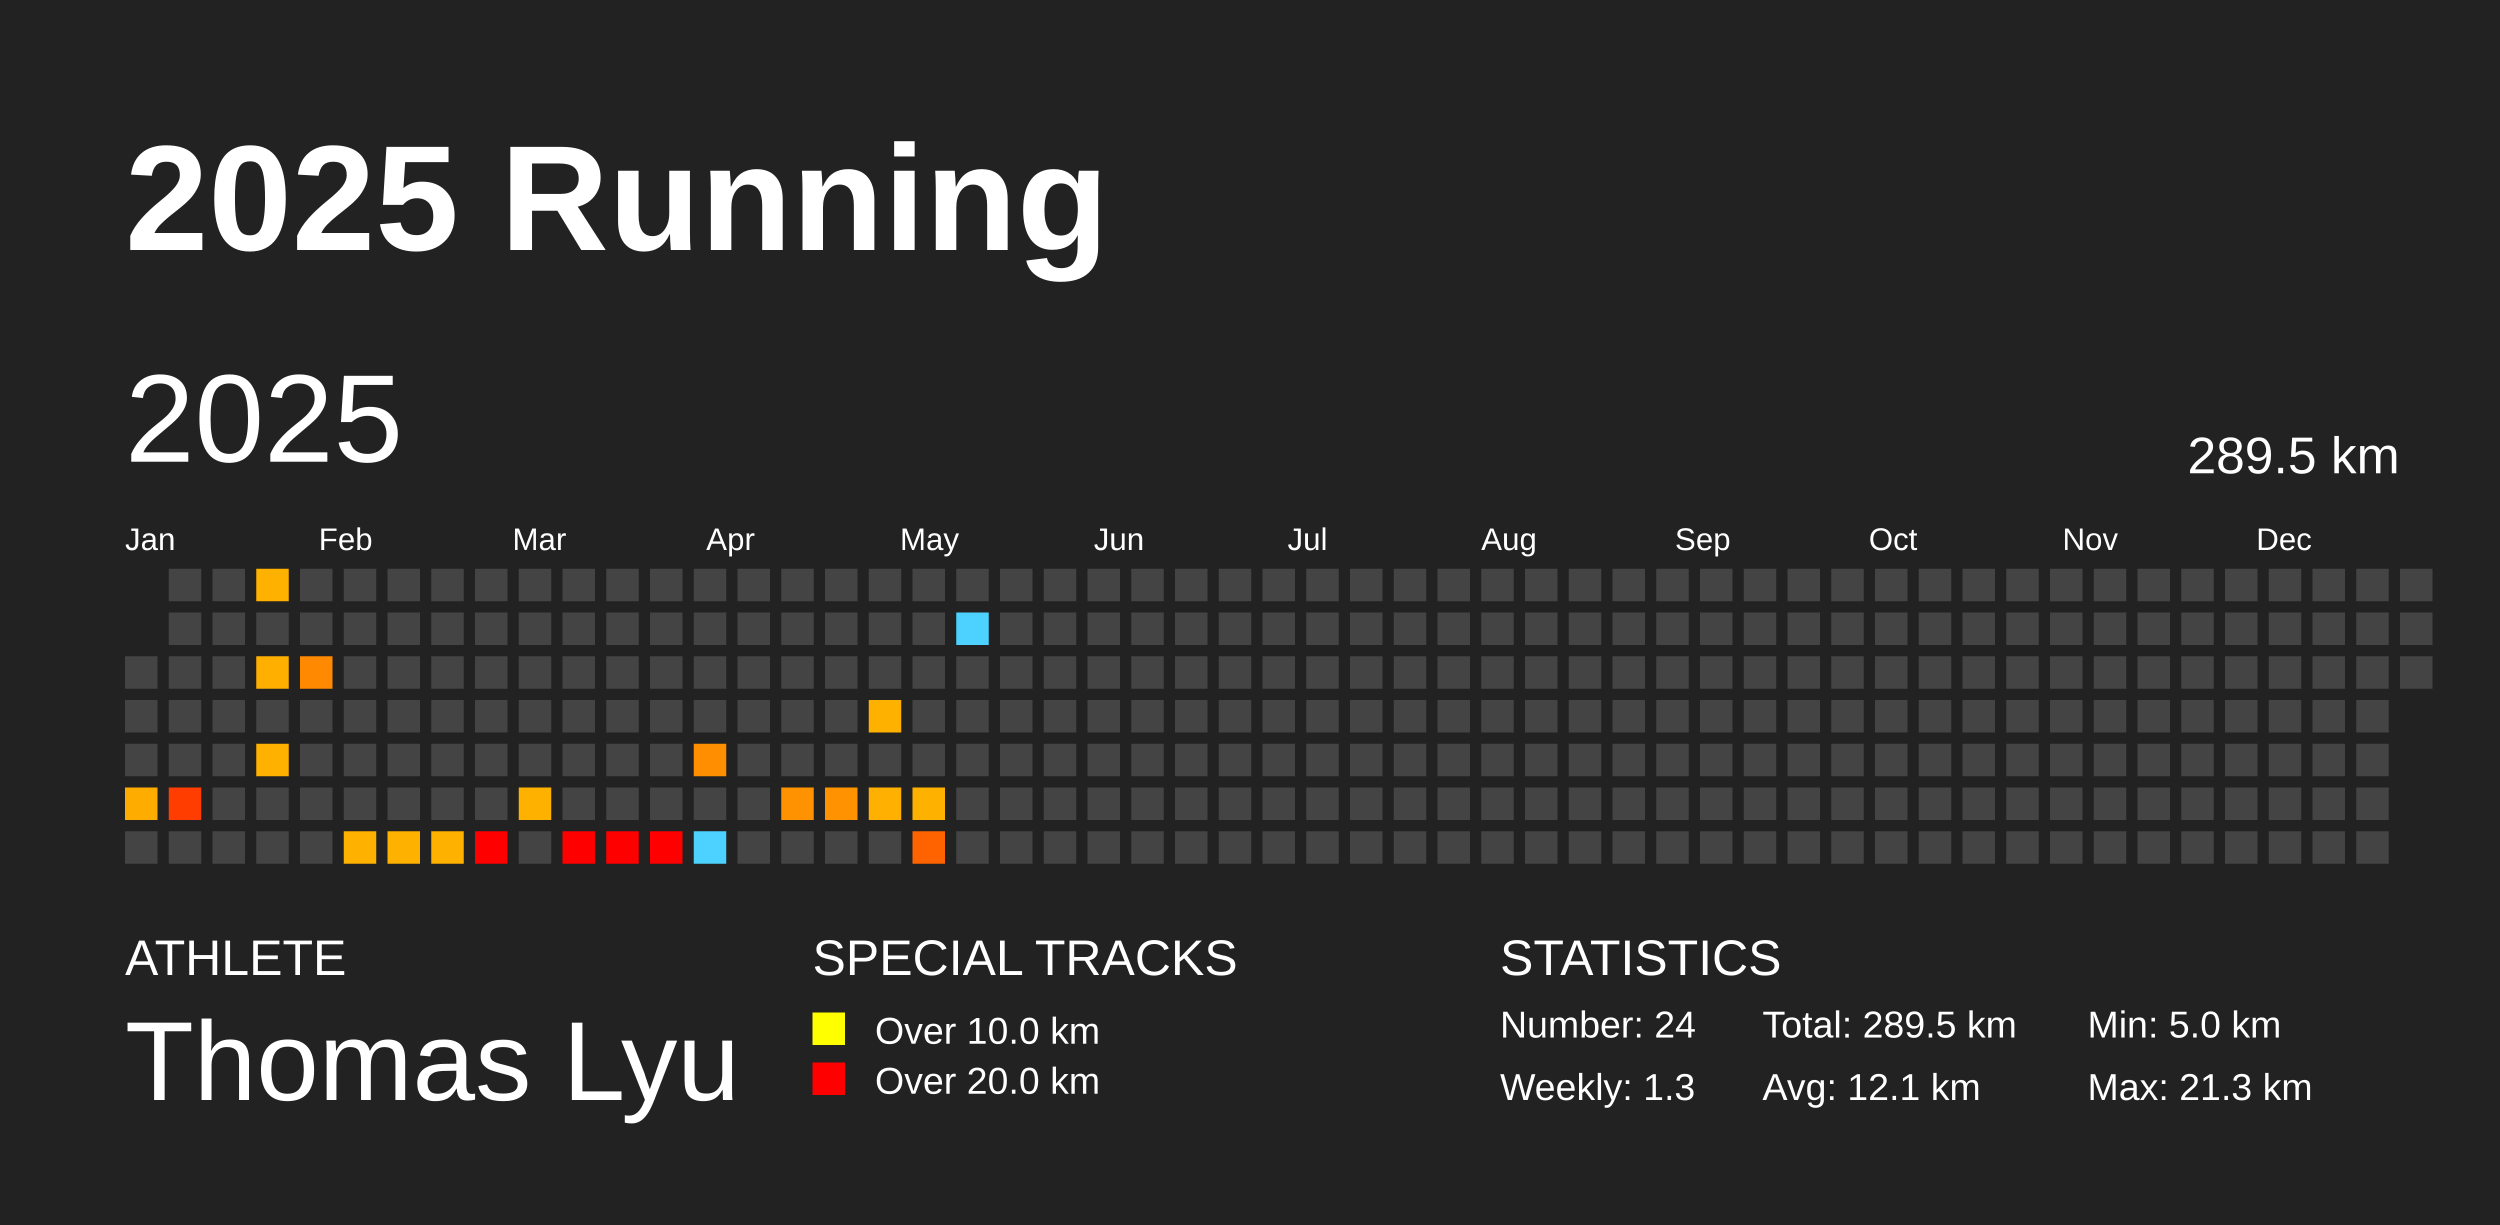
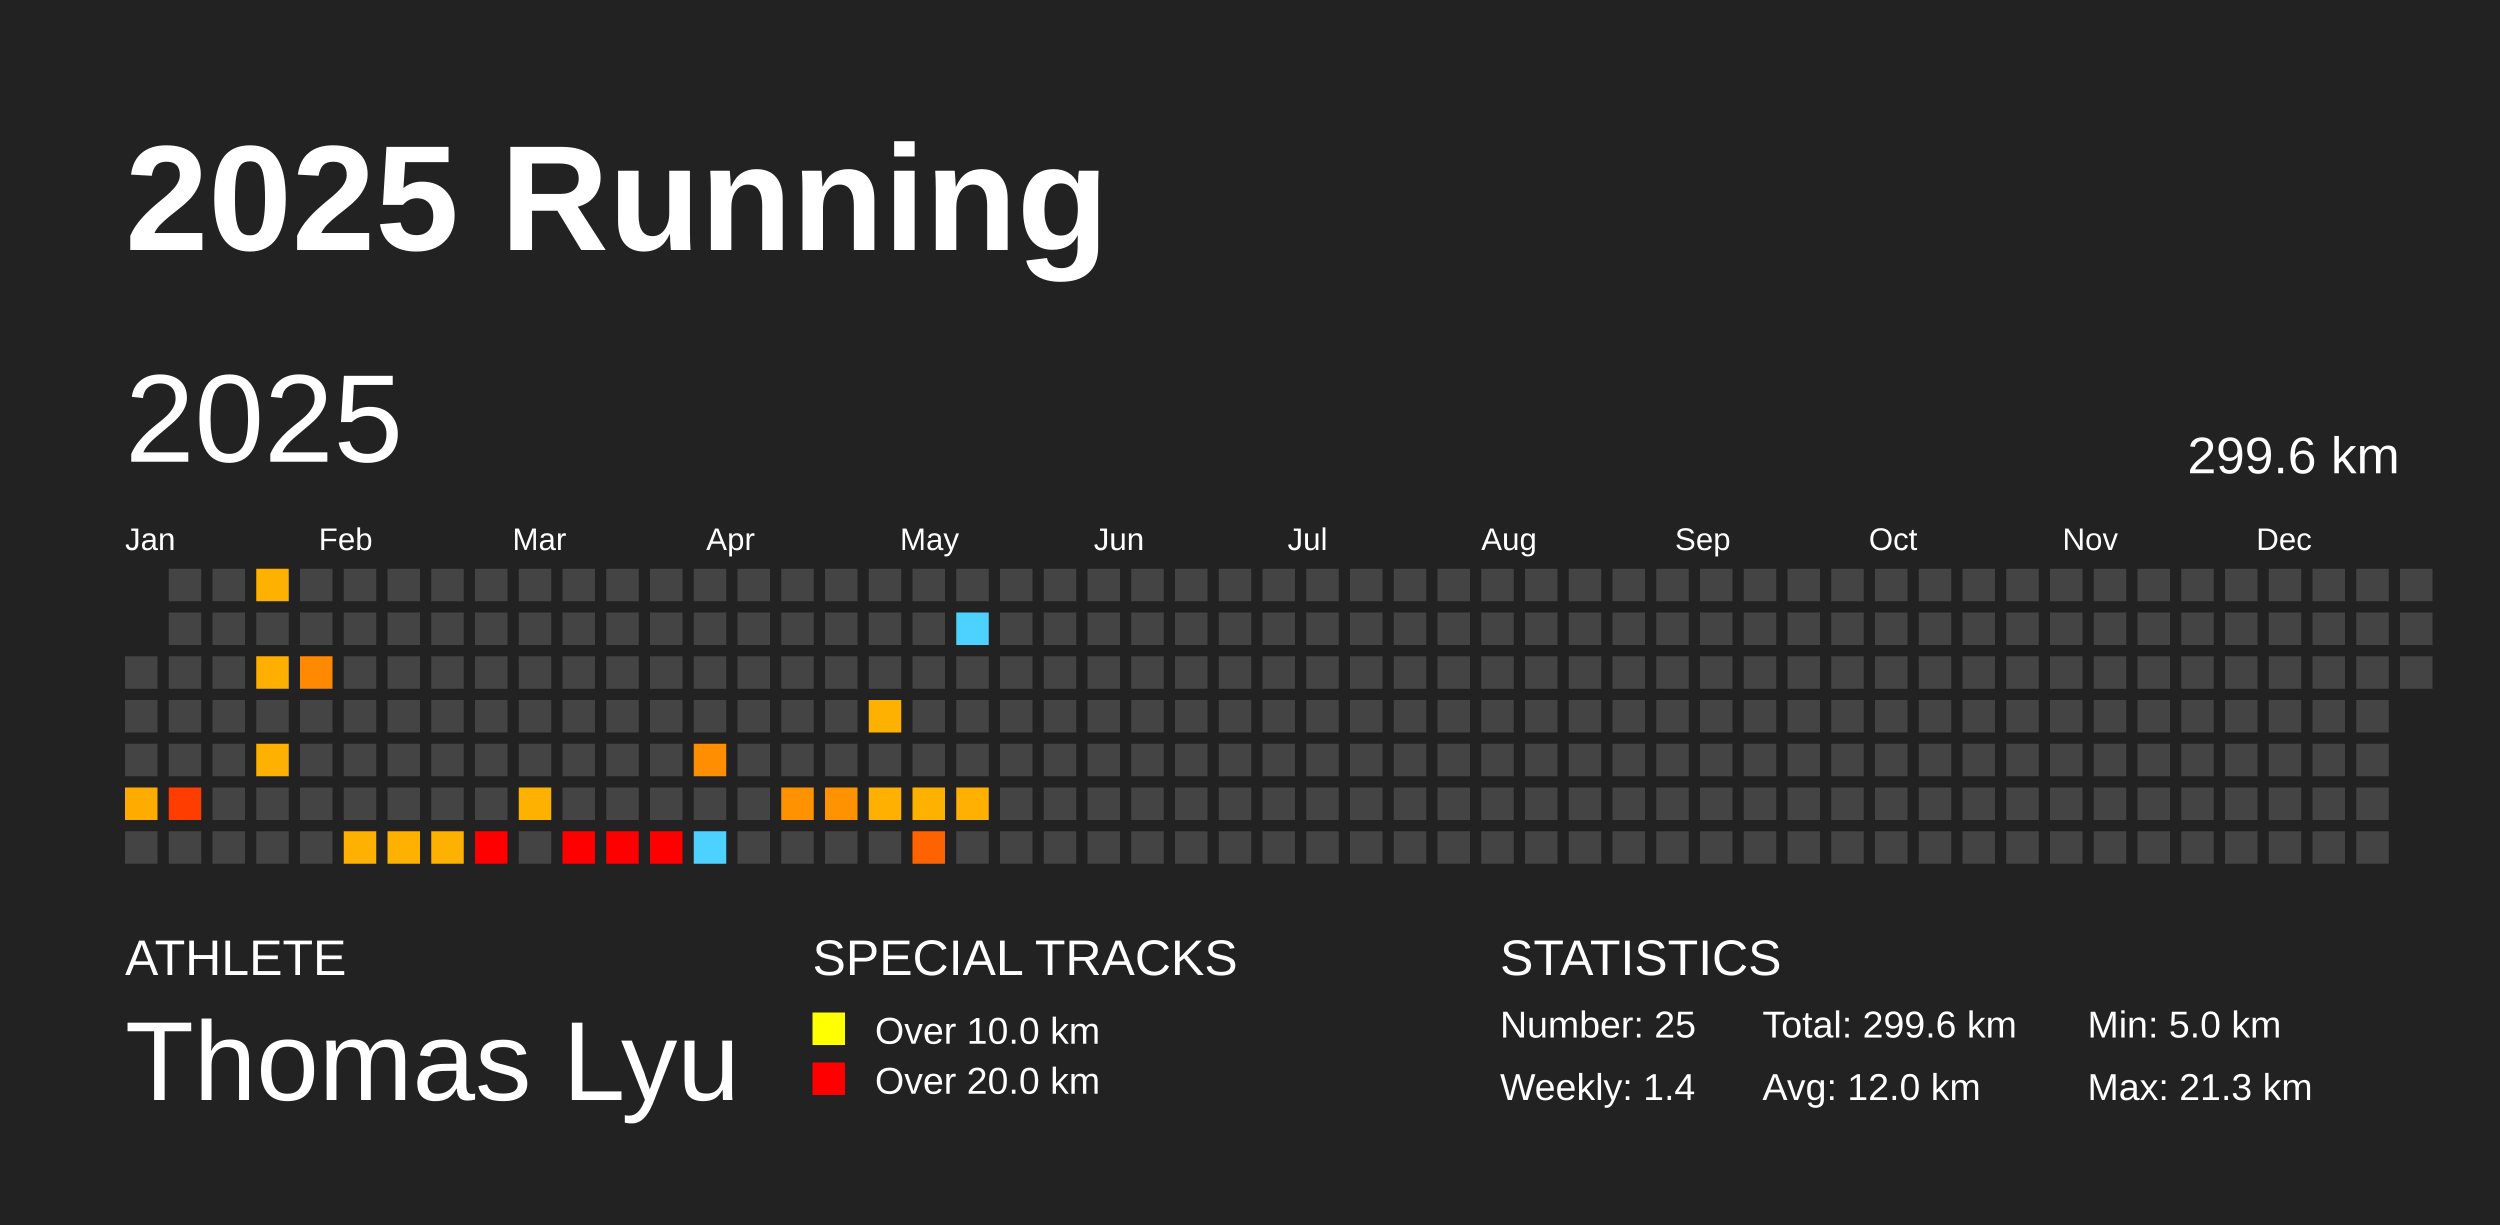
<svg xmlns="http://www.w3.org/2000/svg" baseProfile="full" height="98mm" version="1.1" viewBox="0,0,200,98" width="200mm">
  <defs />
  <rect fill="#222222" height="98" width="200" x="0" y="0" />
  <text fill="#FFFFFF" style="font-size:12px; font-family:Arial; font-weight:bold;" x="10" y="20">2025 Running</text>
  <text fill="#FFFFFF" style="font-size:4px; font-family:Arial" x="10" y="78">ATHLETE</text>
  <text fill="#FFFFFF" style="font-size:9px; font-family:Arial" x="10" y="88">Thomas Lyu</text>
  <text fill="#FFFFFF" style="font-size:4px; font-family:Arial" x="65" y="78">SPECIAL TRACKS</text>
  <rect fill="yellow" height="2.6" width="2.6" x="65" y="81" />
  <text fill="#FFFFFF" style="font-size:3px; font-family:Arial" x="70" y="83.5">Over 10.0 km</text>
  <rect fill="red" height="2.6" width="2.6" x="65" y="85" />
  <text fill="#FFFFFF" style="font-size:3px; font-family:Arial" x="70" y="87.5">Over 20.0 km</text>
  <text fill="#FFFFFF" style="font-size:4px; font-family:Arial" x="120" y="78">STATISTICS</text>
-   <text fill="#FFFFFF" style="font-size:3px; font-family:Arial" x="120" y="83">Number: 24</text>
-   <text fill="#FFFFFF" style="font-size:3px; font-family:Arial" x="120" y="88">Weekly: 1.3</text>
-   <text fill="#FFFFFF" style="font-size:3px; font-family:Arial" x="141" y="83">Total: 289.5 km</text>
-   <text fill="#FFFFFF" style="font-size:3px; font-family:Arial" x="141" y="88">Avg: 12.1 km</text>
+   <text fill="#FFFFFF" style="font-size:3px; font-family:Arial" x="120" y="83">Number: 25</text>
+   <text fill="#FFFFFF" style="font-size:3px; font-family:Arial" x="120" y="88">Weekly: 1.4</text>
+   <text fill="#FFFFFF" style="font-size:3px; font-family:Arial" x="141" y="83">Total: 299.6 km</text>
+   <text fill="#FFFFFF" style="font-size:3px; font-family:Arial" x="141" y="88">Avg: 12.0 km</text>
  <text fill="#FFFFFF" style="font-size:3px; font-family:Arial" x="167" y="83">Min: 5.0 km</text>
  <text fill="#FFFFFF" style="font-size:3px; font-family:Arial" x="167" y="88">Max: 21.3 km</text>
  <text dominant-baseline="hanging" fill="#FFFFFF" style="font-size:10.0px; font-family:Arial;" x="10" y="30">2025</text>
-   <text dominant-baseline="hanging" fill="#FFFFFF" style="font-size:4.125px; font-family:Arial;" x="175" y="35">289.5 km</text>
+   <text dominant-baseline="hanging" fill="#FFFFFF" style="font-size:4.125px; font-family:Arial;" x="175" y="35">299.6 km</text>
  <text fill="#FFFFFF" style="font-size:2.5px; font-family:Arial" x="10.0" y="44">Jan</text>
  <text fill="#FFFFFF" style="font-size:2.5px; font-family:Arial" x="25.5" y="44">Feb</text>
  <text fill="#FFFFFF" style="font-size:2.5px; font-family:Arial" x="41.0" y="44">Mar</text>
  <text fill="#FFFFFF" style="font-size:2.5px; font-family:Arial" x="56.5" y="44">Apr</text>
  <text fill="#FFFFFF" style="font-size:2.5px; font-family:Arial" x="72.0" y="44">May</text>
  <text fill="#FFFFFF" style="font-size:2.5px; font-family:Arial" x="87.5" y="44">Jun</text>
  <text fill="#FFFFFF" style="font-size:2.5px; font-family:Arial" x="103.0" y="44">Jul</text>
  <text fill="#FFFFFF" style="font-size:2.5px; font-family:Arial" x="118.5" y="44">Aug</text>
  <text fill="#FFFFFF" style="font-size:2.5px; font-family:Arial" x="134.0" y="44">Sep</text>
  <text fill="#FFFFFF" style="font-size:2.5px; font-family:Arial" x="149.5" y="44">Oct</text>
  <text fill="#FFFFFF" style="font-size:2.5px; font-family:Arial" x="165.0" y="44">Nov</text>
  <text fill="#FFFFFF" style="font-size:2.5px; font-family:Arial" x="180.5" y="44">Dec</text>
  <rect fill="#444444" height="2.6" width="2.6" x="10.0" y="52.5" />
  <rect fill="#444444" height="2.6" width="2.6" x="10.0" y="56.0" />
  <rect fill="#444444" height="2.6" width="2.6" x="10.0" y="59.5" />
  <rect fill="#ffac00" height="2.6" width="2.6" x="10.0" y="63.0" />
  <rect fill="#444444" height="2.6" width="2.6" x="10.0" y="66.5" />
  <rect fill="#444444" height="2.6" width="2.6" x="13.5" y="45.5" />
  <rect fill="#444444" height="2.6" width="2.6" x="13.5" y="49.0" />
  <rect fill="#444444" height="2.6" width="2.6" x="13.5" y="52.5" />
  <rect fill="#444444" height="2.6" width="2.6" x="13.5" y="56.0" />
  <rect fill="#444444" height="2.6" width="2.6" x="13.5" y="59.5" />
  <rect fill="#ff3d00" height="2.6" width="2.6" x="13.5" y="63.0" />
  <rect fill="#444444" height="2.6" width="2.6" x="13.5" y="66.5" />
  <rect fill="#444444" height="2.6" width="2.6" x="17.0" y="45.5" />
  <rect fill="#444444" height="2.6" width="2.6" x="17.0" y="49.0" />
  <rect fill="#444444" height="2.6" width="2.6" x="17.0" y="52.5" />
  <rect fill="#444444" height="2.6" width="2.6" x="17.0" y="56.0" />
  <rect fill="#444444" height="2.6" width="2.6" x="17.0" y="59.5" />
  <rect fill="#444444" height="2.6" width="2.6" x="17.0" y="63.0" />
  <rect fill="#444444" height="2.6" width="2.6" x="17.0" y="66.5" />
  <rect fill="#ffb100" height="2.6" width="2.6" x="20.5" y="45.5" />
  <rect fill="#444444" height="2.6" width="2.6" x="20.5" y="49.0" />
  <rect fill="#ffaf00" height="2.6" width="2.6" x="20.5" y="52.5" />
  <rect fill="#444444" height="2.6" width="2.6" x="20.5" y="56.0" />
  <rect fill="#ffb100" height="2.6" width="2.6" x="20.5" y="59.5" />
  <rect fill="#444444" height="2.6" width="2.6" x="20.5" y="63.0" />
  <rect fill="#444444" height="2.6" width="2.6" x="20.5" y="66.5" />
  <rect fill="#444444" height="2.6" width="2.6" x="24.0" y="45.5" />
  <rect fill="#444444" height="2.6" width="2.6" x="24.0" y="49.0" />
  <rect fill="#ff8900" height="2.6" width="2.6" x="24.0" y="52.5" />
  <rect fill="#444444" height="2.6" width="2.6" x="24.0" y="56.0" />
  <rect fill="#444444" height="2.6" width="2.6" x="24.0" y="59.5" />
  <rect fill="#444444" height="2.6" width="2.6" x="24.0" y="63.0" />
  <rect fill="#444444" height="2.6" width="2.6" x="24.0" y="66.5" />
  <rect fill="#444444" height="2.6" width="2.6" x="27.5" y="45.5" />
  <rect fill="#444444" height="2.6" width="2.6" x="27.5" y="49.0" />
  <rect fill="#444444" height="2.6" width="2.6" x="27.5" y="52.5" />
  <rect fill="#444444" height="2.6" width="2.6" x="27.5" y="56.0" />
  <rect fill="#444444" height="2.6" width="2.6" x="27.5" y="59.5" />
  <rect fill="#444444" height="2.6" width="2.6" x="27.5" y="63.0" />
  <rect fill="#ffb100" height="2.6" width="2.6" x="27.5" y="66.5" />
  <rect fill="#444444" height="2.6" width="2.6" x="31.0" y="45.5" />
  <rect fill="#444444" height="2.6" width="2.6" x="31.0" y="49.0" />
  <rect fill="#444444" height="2.6" width="2.6" x="31.0" y="52.5" />
  <rect fill="#444444" height="2.6" width="2.6" x="31.0" y="56.0" />
  <rect fill="#444444" height="2.6" width="2.6" x="31.0" y="59.5" />
  <rect fill="#444444" height="2.6" width="2.6" x="31.0" y="63.0" />
  <rect fill="#ffb100" height="2.6" width="2.6" x="31.0" y="66.5" />
  <rect fill="#444444" height="2.6" width="2.6" x="34.5" y="45.5" />
  <rect fill="#444444" height="2.6" width="2.6" x="34.5" y="49.0" />
  <rect fill="#444444" height="2.6" width="2.6" x="34.5" y="52.5" />
  <rect fill="#444444" height="2.6" width="2.6" x="34.5" y="56.0" />
  <rect fill="#444444" height="2.6" width="2.6" x="34.5" y="59.5" />
  <rect fill="#444444" height="2.6" width="2.6" x="34.5" y="63.0" />
  <rect fill="#ffb100" height="2.6" width="2.6" x="34.5" y="66.5" />
  <rect fill="#444444" height="2.6" width="2.6" x="38.0" y="45.5" />
  <rect fill="#444444" height="2.6" width="2.6" x="38.0" y="49.0" />
  <rect fill="#444444" height="2.6" width="2.6" x="38.0" y="52.5" />
  <rect fill="#444444" height="2.6" width="2.6" x="38.0" y="56.0" />
  <rect fill="#444444" height="2.6" width="2.6" x="38.0" y="59.5" />
  <rect fill="#444444" height="2.6" width="2.6" x="38.0" y="63.0" />
  <rect fill="red" height="2.6" width="2.6" x="38.0" y="66.5" />
  <rect fill="#444444" height="2.6" width="2.6" x="41.5" y="45.5" />
  <rect fill="#444444" height="2.6" width="2.6" x="41.5" y="49.0" />
  <rect fill="#444444" height="2.6" width="2.6" x="41.5" y="52.5" />
  <rect fill="#444444" height="2.6" width="2.6" x="41.5" y="56.0" />
  <rect fill="#444444" height="2.6" width="2.6" x="41.5" y="59.5" />
  <rect fill="#ffb100" height="2.6" width="2.6" x="41.5" y="63.0" />
  <rect fill="#444444" height="2.6" width="2.6" x="41.5" y="66.5" />
  <rect fill="#444444" height="2.6" width="2.6" x="45.0" y="45.5" />
  <rect fill="#444444" height="2.6" width="2.6" x="45.0" y="49.0" />
  <rect fill="#444444" height="2.6" width="2.6" x="45.0" y="52.5" />
  <rect fill="#444444" height="2.6" width="2.6" x="45.0" y="56.0" />
  <rect fill="#444444" height="2.6" width="2.6" x="45.0" y="59.5" />
  <rect fill="#444444" height="2.6" width="2.6" x="45.0" y="63.0" />
  <rect fill="red" height="2.6" width="2.6" x="45.0" y="66.5" />
  <rect fill="#444444" height="2.6" width="2.6" x="48.5" y="45.5" />
  <rect fill="#444444" height="2.6" width="2.6" x="48.5" y="49.0" />
  <rect fill="#444444" height="2.6" width="2.6" x="48.5" y="52.5" />
  <rect fill="#444444" height="2.6" width="2.6" x="48.5" y="56.0" />
  <rect fill="#444444" height="2.6" width="2.6" x="48.5" y="59.5" />
  <rect fill="#444444" height="2.6" width="2.6" x="48.5" y="63.0" />
  <rect fill="red" height="2.6" width="2.6" x="48.5" y="66.5" />
  <rect fill="#444444" height="2.6" width="2.6" x="52.0" y="45.5" />
  <rect fill="#444444" height="2.6" width="2.6" x="52.0" y="49.0" />
  <rect fill="#444444" height="2.6" width="2.6" x="52.0" y="52.5" />
  <rect fill="#444444" height="2.6" width="2.6" x="52.0" y="56.0" />
  <rect fill="#444444" height="2.6" width="2.6" x="52.0" y="59.5" />
  <rect fill="#444444" height="2.6" width="2.6" x="52.0" y="63.0" />
  <rect fill="red" height="2.6" width="2.6" x="52.0" y="66.5" />
  <rect fill="#444444" height="2.6" width="2.6" x="55.5" y="45.5" />
  <rect fill="#444444" height="2.6" width="2.6" x="55.5" y="49.0" />
  <rect fill="#444444" height="2.6" width="2.6" x="55.5" y="52.5" />
  <rect fill="#444444" height="2.6" width="2.6" x="55.5" y="56.0" />
  <rect fill="#ff8f00" height="2.6" width="2.6" x="55.5" y="59.5" />
  <rect fill="#444444" height="2.6" width="2.6" x="55.5" y="63.0" />
  <rect fill="#4dd2ff" height="2.6" width="2.6" x="55.5" y="66.5" />
  <rect fill="#444444" height="2.6" width="2.6" x="59.0" y="45.5" />
  <rect fill="#444444" height="2.6" width="2.6" x="59.0" y="49.0" />
  <rect fill="#444444" height="2.6" width="2.6" x="59.0" y="52.5" />
  <rect fill="#444444" height="2.6" width="2.6" x="59.0" y="56.0" />
  <rect fill="#444444" height="2.6" width="2.6" x="59.0" y="59.5" />
  <rect fill="#444444" height="2.6" width="2.6" x="59.0" y="63.0" />
  <rect fill="#444444" height="2.6" width="2.6" x="59.0" y="66.5" />
  <rect fill="#444444" height="2.6" width="2.6" x="62.5" y="45.5" />
  <rect fill="#444444" height="2.6" width="2.6" x="62.5" y="49.0" />
  <rect fill="#444444" height="2.6" width="2.6" x="62.5" y="52.5" />
  <rect fill="#444444" height="2.6" width="2.6" x="62.5" y="56.0" />
  <rect fill="#444444" height="2.6" width="2.6" x="62.5" y="59.5" />
  <rect fill="#ff9200" height="2.6" width="2.6" x="62.5" y="63.0" />
  <rect fill="#444444" height="2.6" width="2.6" x="62.5" y="66.5" />
  <rect fill="#444444" height="2.6" width="2.6" x="66.0" y="45.5" />
  <rect fill="#444444" height="2.6" width="2.6" x="66.0" y="49.0" />
  <rect fill="#444444" height="2.6" width="2.6" x="66.0" y="52.5" />
  <rect fill="#444444" height="2.6" width="2.6" x="66.0" y="56.0" />
  <rect fill="#444444" height="2.6" width="2.6" x="66.0" y="59.5" />
  <rect fill="#ff9200" height="2.6" width="2.6" x="66.0" y="63.0" />
  <rect fill="#444444" height="2.6" width="2.6" x="66.0" y="66.5" />
  <rect fill="#444444" height="2.6" width="2.6" x="69.5" y="45.5" />
  <rect fill="#444444" height="2.6" width="2.6" x="69.5" y="49.0" />
  <rect fill="#444444" height="2.6" width="2.6" x="69.5" y="52.5" />
  <rect fill="#ffb100" height="2.6" width="2.6" x="69.5" y="56.0" />
  <rect fill="#444444" height="2.6" width="2.6" x="69.5" y="59.5" />
  <rect fill="#ffb000" height="2.6" width="2.6" x="69.5" y="63.0" />
  <rect fill="#444444" height="2.6" width="2.6" x="69.5" y="66.5" />
  <rect fill="#444444" height="2.6" width="2.6" x="73.0" y="45.5" />
  <rect fill="#444444" height="2.6" width="2.6" x="73.0" y="49.0" />
  <rect fill="#444444" height="2.6" width="2.6" x="73.0" y="52.5" />
  <rect fill="#444444" height="2.6" width="2.6" x="73.0" y="56.0" />
  <rect fill="#444444" height="2.6" width="2.6" x="73.0" y="59.5" />
  <rect fill="#ffb100" height="2.6" width="2.6" x="73.0" y="63.0" />
  <rect fill="#ff6300" height="2.6" width="2.6" x="73.0" y="66.5" />
  <rect fill="#444444" height="2.6" width="2.6" x="76.5" y="45.5" />
  <rect fill="#4dd2ff" height="2.6" width="2.6" x="76.5" y="49.0" />
  <rect fill="#444444" height="2.6" width="2.6" x="76.5" y="52.5" />
  <rect fill="#444444" height="2.6" width="2.6" x="76.5" y="56.0" />
  <rect fill="#444444" height="2.6" width="2.6" x="76.5" y="59.5" />
-   <rect fill="#444444" height="2.6" width="2.6" x="76.5" y="63.0" />
+   <rect fill="#ffb000" height="2.6" width="2.6" x="76.5" y="63.0" />
  <rect fill="#444444" height="2.6" width="2.6" x="76.5" y="66.5" />
  <rect fill="#444444" height="2.6" width="2.6" x="80.0" y="45.5" />
  <rect fill="#444444" height="2.6" width="2.6" x="80.0" y="49.0" />
  <rect fill="#444444" height="2.6" width="2.6" x="80.0" y="52.5" />
  <rect fill="#444444" height="2.6" width="2.6" x="80.0" y="56.0" />
  <rect fill="#444444" height="2.6" width="2.6" x="80.0" y="59.5" />
  <rect fill="#444444" height="2.6" width="2.6" x="80.0" y="63.0" />
  <rect fill="#444444" height="2.6" width="2.6" x="80.0" y="66.5" />
  <rect fill="#444444" height="2.6" width="2.6" x="83.5" y="45.5" />
  <rect fill="#444444" height="2.6" width="2.6" x="83.5" y="49.0" />
  <rect fill="#444444" height="2.6" width="2.6" x="83.5" y="52.5" />
  <rect fill="#444444" height="2.6" width="2.6" x="83.5" y="56.0" />
  <rect fill="#444444" height="2.6" width="2.6" x="83.5" y="59.5" />
  <rect fill="#444444" height="2.6" width="2.6" x="83.5" y="63.0" />
  <rect fill="#444444" height="2.6" width="2.6" x="83.5" y="66.5" />
  <rect fill="#444444" height="2.6" width="2.6" x="87.0" y="45.5" />
  <rect fill="#444444" height="2.6" width="2.6" x="87.0" y="49.0" />
  <rect fill="#444444" height="2.6" width="2.6" x="87.0" y="52.5" />
  <rect fill="#444444" height="2.6" width="2.6" x="87.0" y="56.0" />
  <rect fill="#444444" height="2.6" width="2.6" x="87.0" y="59.5" />
  <rect fill="#444444" height="2.6" width="2.6" x="87.0" y="63.0" />
  <rect fill="#444444" height="2.6" width="2.6" x="87.0" y="66.5" />
  <rect fill="#444444" height="2.6" width="2.6" x="90.5" y="45.5" />
  <rect fill="#444444" height="2.6" width="2.6" x="90.5" y="49.0" />
  <rect fill="#444444" height="2.6" width="2.6" x="90.5" y="52.5" />
  <rect fill="#444444" height="2.6" width="2.6" x="90.5" y="56.0" />
  <rect fill="#444444" height="2.6" width="2.6" x="90.5" y="59.5" />
  <rect fill="#444444" height="2.6" width="2.6" x="90.5" y="63.0" />
  <rect fill="#444444" height="2.6" width="2.6" x="90.5" y="66.5" />
  <rect fill="#444444" height="2.6" width="2.6" x="94.0" y="45.5" />
  <rect fill="#444444" height="2.6" width="2.6" x="94.0" y="49.0" />
  <rect fill="#444444" height="2.6" width="2.6" x="94.0" y="52.5" />
  <rect fill="#444444" height="2.6" width="2.6" x="94.0" y="56.0" />
  <rect fill="#444444" height="2.6" width="2.6" x="94.0" y="59.5" />
  <rect fill="#444444" height="2.6" width="2.6" x="94.0" y="63.0" />
  <rect fill="#444444" height="2.6" width="2.6" x="94.0" y="66.5" />
  <rect fill="#444444" height="2.6" width="2.6" x="97.5" y="45.5" />
  <rect fill="#444444" height="2.6" width="2.6" x="97.5" y="49.0" />
  <rect fill="#444444" height="2.6" width="2.6" x="97.5" y="52.5" />
  <rect fill="#444444" height="2.6" width="2.6" x="97.5" y="56.0" />
  <rect fill="#444444" height="2.6" width="2.6" x="97.5" y="59.5" />
  <rect fill="#444444" height="2.6" width="2.6" x="97.5" y="63.0" />
  <rect fill="#444444" height="2.6" width="2.6" x="97.5" y="66.5" />
  <rect fill="#444444" height="2.6" width="2.6" x="101.0" y="45.5" />
  <rect fill="#444444" height="2.6" width="2.6" x="101.0" y="49.0" />
  <rect fill="#444444" height="2.6" width="2.6" x="101.0" y="52.5" />
  <rect fill="#444444" height="2.6" width="2.6" x="101.0" y="56.0" />
  <rect fill="#444444" height="2.6" width="2.6" x="101.0" y="59.5" />
  <rect fill="#444444" height="2.6" width="2.6" x="101.0" y="63.0" />
  <rect fill="#444444" height="2.6" width="2.6" x="101.0" y="66.5" />
  <rect fill="#444444" height="2.6" width="2.6" x="104.5" y="45.5" />
  <rect fill="#444444" height="2.6" width="2.6" x="104.5" y="49.0" />
  <rect fill="#444444" height="2.6" width="2.6" x="104.5" y="52.5" />
  <rect fill="#444444" height="2.6" width="2.6" x="104.5" y="56.0" />
  <rect fill="#444444" height="2.6" width="2.6" x="104.5" y="59.5" />
  <rect fill="#444444" height="2.6" width="2.6" x="104.5" y="63.0" />
  <rect fill="#444444" height="2.6" width="2.6" x="104.5" y="66.5" />
  <rect fill="#444444" height="2.6" width="2.6" x="108.0" y="45.5" />
  <rect fill="#444444" height="2.6" width="2.6" x="108.0" y="49.0" />
  <rect fill="#444444" height="2.6" width="2.6" x="108.0" y="52.5" />
  <rect fill="#444444" height="2.6" width="2.6" x="108.0" y="56.0" />
  <rect fill="#444444" height="2.6" width="2.6" x="108.0" y="59.5" />
  <rect fill="#444444" height="2.6" width="2.6" x="108.0" y="63.0" />
  <rect fill="#444444" height="2.6" width="2.6" x="108.0" y="66.5" />
  <rect fill="#444444" height="2.6" width="2.6" x="111.5" y="45.5" />
  <rect fill="#444444" height="2.6" width="2.6" x="111.5" y="49.0" />
  <rect fill="#444444" height="2.6" width="2.6" x="111.5" y="52.5" />
  <rect fill="#444444" height="2.6" width="2.6" x="111.5" y="56.0" />
  <rect fill="#444444" height="2.6" width="2.6" x="111.5" y="59.5" />
  <rect fill="#444444" height="2.6" width="2.6" x="111.5" y="63.0" />
  <rect fill="#444444" height="2.6" width="2.6" x="111.5" y="66.5" />
  <rect fill="#444444" height="2.6" width="2.6" x="115.0" y="45.5" />
  <rect fill="#444444" height="2.6" width="2.6" x="115.0" y="49.0" />
  <rect fill="#444444" height="2.6" width="2.6" x="115.0" y="52.5" />
  <rect fill="#444444" height="2.6" width="2.6" x="115.0" y="56.0" />
  <rect fill="#444444" height="2.6" width="2.6" x="115.0" y="59.5" />
  <rect fill="#444444" height="2.6" width="2.6" x="115.0" y="63.0" />
  <rect fill="#444444" height="2.6" width="2.6" x="115.0" y="66.5" />
  <rect fill="#444444" height="2.6" width="2.6" x="118.5" y="45.5" />
  <rect fill="#444444" height="2.6" width="2.6" x="118.5" y="49.0" />
  <rect fill="#444444" height="2.6" width="2.6" x="118.5" y="52.5" />
  <rect fill="#444444" height="2.6" width="2.6" x="118.5" y="56.0" />
  <rect fill="#444444" height="2.6" width="2.6" x="118.5" y="59.5" />
  <rect fill="#444444" height="2.6" width="2.6" x="118.5" y="63.0" />
  <rect fill="#444444" height="2.6" width="2.6" x="118.5" y="66.5" />
  <rect fill="#444444" height="2.6" width="2.6" x="122.0" y="45.5" />
  <rect fill="#444444" height="2.6" width="2.6" x="122.0" y="49.0" />
  <rect fill="#444444" height="2.6" width="2.6" x="122.0" y="52.5" />
  <rect fill="#444444" height="2.6" width="2.6" x="122.0" y="56.0" />
  <rect fill="#444444" height="2.6" width="2.6" x="122.0" y="59.5" />
  <rect fill="#444444" height="2.6" width="2.6" x="122.0" y="63.0" />
  <rect fill="#444444" height="2.6" width="2.6" x="122.0" y="66.5" />
  <rect fill="#444444" height="2.6" width="2.6" x="125.5" y="45.5" />
  <rect fill="#444444" height="2.6" width="2.6" x="125.5" y="49.0" />
  <rect fill="#444444" height="2.6" width="2.6" x="125.5" y="52.5" />
  <rect fill="#444444" height="2.6" width="2.6" x="125.5" y="56.0" />
  <rect fill="#444444" height="2.6" width="2.6" x="125.5" y="59.5" />
  <rect fill="#444444" height="2.6" width="2.6" x="125.5" y="63.0" />
  <rect fill="#444444" height="2.6" width="2.6" x="125.5" y="66.5" />
  <rect fill="#444444" height="2.6" width="2.6" x="129.0" y="45.5" />
  <rect fill="#444444" height="2.6" width="2.6" x="129.0" y="49.0" />
  <rect fill="#444444" height="2.6" width="2.6" x="129.0" y="52.5" />
  <rect fill="#444444" height="2.6" width="2.6" x="129.0" y="56.0" />
  <rect fill="#444444" height="2.6" width="2.6" x="129.0" y="59.5" />
  <rect fill="#444444" height="2.6" width="2.6" x="129.0" y="63.0" />
  <rect fill="#444444" height="2.6" width="2.6" x="129.0" y="66.5" />
  <rect fill="#444444" height="2.6" width="2.6" x="132.5" y="45.5" />
  <rect fill="#444444" height="2.6" width="2.6" x="132.5" y="49.0" />
  <rect fill="#444444" height="2.6" width="2.6" x="132.5" y="52.5" />
  <rect fill="#444444" height="2.6" width="2.6" x="132.5" y="56.0" />
  <rect fill="#444444" height="2.6" width="2.6" x="132.5" y="59.5" />
  <rect fill="#444444" height="2.6" width="2.6" x="132.5" y="63.0" />
  <rect fill="#444444" height="2.6" width="2.6" x="132.5" y="66.5" />
  <rect fill="#444444" height="2.6" width="2.6" x="136.0" y="45.5" />
  <rect fill="#444444" height="2.6" width="2.6" x="136.0" y="49.0" />
  <rect fill="#444444" height="2.6" width="2.6" x="136.0" y="52.5" />
  <rect fill="#444444" height="2.6" width="2.6" x="136.0" y="56.0" />
  <rect fill="#444444" height="2.6" width="2.6" x="136.0" y="59.5" />
  <rect fill="#444444" height="2.6" width="2.6" x="136.0" y="63.0" />
  <rect fill="#444444" height="2.6" width="2.6" x="136.0" y="66.5" />
  <rect fill="#444444" height="2.6" width="2.6" x="139.5" y="45.5" />
  <rect fill="#444444" height="2.6" width="2.6" x="139.5" y="49.0" />
  <rect fill="#444444" height="2.6" width="2.6" x="139.5" y="52.5" />
  <rect fill="#444444" height="2.6" width="2.6" x="139.5" y="56.0" />
  <rect fill="#444444" height="2.6" width="2.6" x="139.5" y="59.5" />
  <rect fill="#444444" height="2.6" width="2.6" x="139.5" y="63.0" />
  <rect fill="#444444" height="2.6" width="2.6" x="139.5" y="66.5" />
  <rect fill="#444444" height="2.6" width="2.6" x="143.0" y="45.5" />
  <rect fill="#444444" height="2.6" width="2.6" x="143.0" y="49.0" />
  <rect fill="#444444" height="2.6" width="2.6" x="143.0" y="52.5" />
  <rect fill="#444444" height="2.6" width="2.6" x="143.0" y="56.0" />
  <rect fill="#444444" height="2.6" width="2.6" x="143.0" y="59.5" />
  <rect fill="#444444" height="2.6" width="2.6" x="143.0" y="63.0" />
  <rect fill="#444444" height="2.6" width="2.6" x="143.0" y="66.5" />
  <rect fill="#444444" height="2.6" width="2.6" x="146.5" y="45.5" />
  <rect fill="#444444" height="2.6" width="2.6" x="146.5" y="49.0" />
  <rect fill="#444444" height="2.6" width="2.6" x="146.5" y="52.5" />
  <rect fill="#444444" height="2.6" width="2.6" x="146.5" y="56.0" />
  <rect fill="#444444" height="2.6" width="2.6" x="146.5" y="59.5" />
  <rect fill="#444444" height="2.6" width="2.6" x="146.5" y="63.0" />
  <rect fill="#444444" height="2.6" width="2.6" x="146.5" y="66.5" />
  <rect fill="#444444" height="2.6" width="2.6" x="150.0" y="45.5" />
  <rect fill="#444444" height="2.6" width="2.6" x="150.0" y="49.0" />
  <rect fill="#444444" height="2.6" width="2.6" x="150.0" y="52.5" />
  <rect fill="#444444" height="2.6" width="2.6" x="150.0" y="56.0" />
  <rect fill="#444444" height="2.6" width="2.6" x="150.0" y="59.5" />
  <rect fill="#444444" height="2.6" width="2.6" x="150.0" y="63.0" />
  <rect fill="#444444" height="2.6" width="2.6" x="150.0" y="66.5" />
  <rect fill="#444444" height="2.6" width="2.6" x="153.5" y="45.5" />
  <rect fill="#444444" height="2.6" width="2.6" x="153.5" y="49.0" />
  <rect fill="#444444" height="2.6" width="2.6" x="153.5" y="52.5" />
  <rect fill="#444444" height="2.6" width="2.6" x="153.5" y="56.0" />
  <rect fill="#444444" height="2.6" width="2.6" x="153.5" y="59.5" />
  <rect fill="#444444" height="2.6" width="2.6" x="153.5" y="63.0" />
  <rect fill="#444444" height="2.6" width="2.6" x="153.5" y="66.5" />
  <rect fill="#444444" height="2.6" width="2.6" x="157.0" y="45.5" />
  <rect fill="#444444" height="2.6" width="2.6" x="157.0" y="49.0" />
  <rect fill="#444444" height="2.6" width="2.6" x="157.0" y="52.5" />
  <rect fill="#444444" height="2.6" width="2.6" x="157.0" y="56.0" />
  <rect fill="#444444" height="2.6" width="2.6" x="157.0" y="59.5" />
  <rect fill="#444444" height="2.6" width="2.6" x="157.0" y="63.0" />
  <rect fill="#444444" height="2.6" width="2.6" x="157.0" y="66.5" />
  <rect fill="#444444" height="2.6" width="2.6" x="160.5" y="45.5" />
  <rect fill="#444444" height="2.6" width="2.6" x="160.5" y="49.0" />
  <rect fill="#444444" height="2.6" width="2.6" x="160.5" y="52.5" />
  <rect fill="#444444" height="2.6" width="2.6" x="160.5" y="56.0" />
  <rect fill="#444444" height="2.6" width="2.6" x="160.5" y="59.5" />
  <rect fill="#444444" height="2.6" width="2.6" x="160.5" y="63.0" />
  <rect fill="#444444" height="2.6" width="2.6" x="160.5" y="66.5" />
  <rect fill="#444444" height="2.6" width="2.6" x="164.0" y="45.5" />
  <rect fill="#444444" height="2.6" width="2.6" x="164.0" y="49.0" />
  <rect fill="#444444" height="2.6" width="2.6" x="164.0" y="52.5" />
  <rect fill="#444444" height="2.6" width="2.6" x="164.0" y="56.0" />
  <rect fill="#444444" height="2.6" width="2.6" x="164.0" y="59.5" />
  <rect fill="#444444" height="2.6" width="2.6" x="164.0" y="63.0" />
  <rect fill="#444444" height="2.6" width="2.6" x="164.0" y="66.5" />
  <rect fill="#444444" height="2.6" width="2.6" x="167.5" y="45.5" />
  <rect fill="#444444" height="2.6" width="2.6" x="167.5" y="49.0" />
  <rect fill="#444444" height="2.6" width="2.6" x="167.5" y="52.5" />
  <rect fill="#444444" height="2.6" width="2.6" x="167.5" y="56.0" />
  <rect fill="#444444" height="2.6" width="2.6" x="167.5" y="59.5" />
  <rect fill="#444444" height="2.6" width="2.6" x="167.5" y="63.0" />
  <rect fill="#444444" height="2.6" width="2.6" x="167.5" y="66.5" />
  <rect fill="#444444" height="2.6" width="2.6" x="171.0" y="45.5" />
  <rect fill="#444444" height="2.6" width="2.6" x="171.0" y="49.0" />
  <rect fill="#444444" height="2.6" width="2.6" x="171.0" y="52.5" />
  <rect fill="#444444" height="2.6" width="2.6" x="171.0" y="56.0" />
  <rect fill="#444444" height="2.6" width="2.6" x="171.0" y="59.5" />
  <rect fill="#444444" height="2.6" width="2.6" x="171.0" y="63.0" />
  <rect fill="#444444" height="2.6" width="2.6" x="171.0" y="66.5" />
  <rect fill="#444444" height="2.6" width="2.6" x="174.5" y="45.5" />
  <rect fill="#444444" height="2.6" width="2.6" x="174.5" y="49.0" />
  <rect fill="#444444" height="2.6" width="2.6" x="174.5" y="52.5" />
  <rect fill="#444444" height="2.6" width="2.6" x="174.5" y="56.0" />
  <rect fill="#444444" height="2.6" width="2.6" x="174.5" y="59.5" />
  <rect fill="#444444" height="2.6" width="2.6" x="174.5" y="63.0" />
  <rect fill="#444444" height="2.6" width="2.6" x="174.5" y="66.5" />
  <rect fill="#444444" height="2.6" width="2.6" x="178.0" y="45.5" />
  <rect fill="#444444" height="2.6" width="2.6" x="178.0" y="49.0" />
  <rect fill="#444444" height="2.6" width="2.6" x="178.0" y="52.5" />
  <rect fill="#444444" height="2.6" width="2.6" x="178.0" y="56.0" />
  <rect fill="#444444" height="2.6" width="2.6" x="178.0" y="59.5" />
  <rect fill="#444444" height="2.6" width="2.6" x="178.0" y="63.0" />
  <rect fill="#444444" height="2.6" width="2.6" x="178.0" y="66.5" />
  <rect fill="#444444" height="2.6" width="2.6" x="181.5" y="45.5" />
  <rect fill="#444444" height="2.6" width="2.6" x="181.5" y="49.0" />
  <rect fill="#444444" height="2.6" width="2.6" x="181.5" y="52.5" />
  <rect fill="#444444" height="2.6" width="2.6" x="181.5" y="56.0" />
  <rect fill="#444444" height="2.6" width="2.6" x="181.5" y="59.5" />
  <rect fill="#444444" height="2.6" width="2.6" x="181.5" y="63.0" />
  <rect fill="#444444" height="2.6" width="2.6" x="181.5" y="66.5" />
  <rect fill="#444444" height="2.6" width="2.6" x="185.0" y="45.5" />
  <rect fill="#444444" height="2.6" width="2.6" x="185.0" y="49.0" />
  <rect fill="#444444" height="2.6" width="2.6" x="185.0" y="52.5" />
  <rect fill="#444444" height="2.6" width="2.6" x="185.0" y="56.0" />
  <rect fill="#444444" height="2.6" width="2.6" x="185.0" y="59.5" />
  <rect fill="#444444" height="2.6" width="2.6" x="185.0" y="63.0" />
  <rect fill="#444444" height="2.6" width="2.6" x="185.0" y="66.5" />
  <rect fill="#444444" height="2.6" width="2.6" x="188.5" y="45.5" />
  <rect fill="#444444" height="2.6" width="2.6" x="188.5" y="49.0" />
  <rect fill="#444444" height="2.6" width="2.6" x="188.5" y="52.5" />
  <rect fill="#444444" height="2.6" width="2.6" x="188.5" y="56.0" />
  <rect fill="#444444" height="2.6" width="2.6" x="188.5" y="59.5" />
  <rect fill="#444444" height="2.6" width="2.6" x="188.5" y="63.0" />
  <rect fill="#444444" height="2.6" width="2.6" x="188.5" y="66.5" />
  <rect fill="#444444" height="2.6" width="2.6" x="192.0" y="45.5" />
  <rect fill="#444444" height="2.6" width="2.6" x="192.0" y="49.0" />
  <rect fill="#444444" height="2.6" width="2.6" x="192.0" y="52.5" />
</svg>
